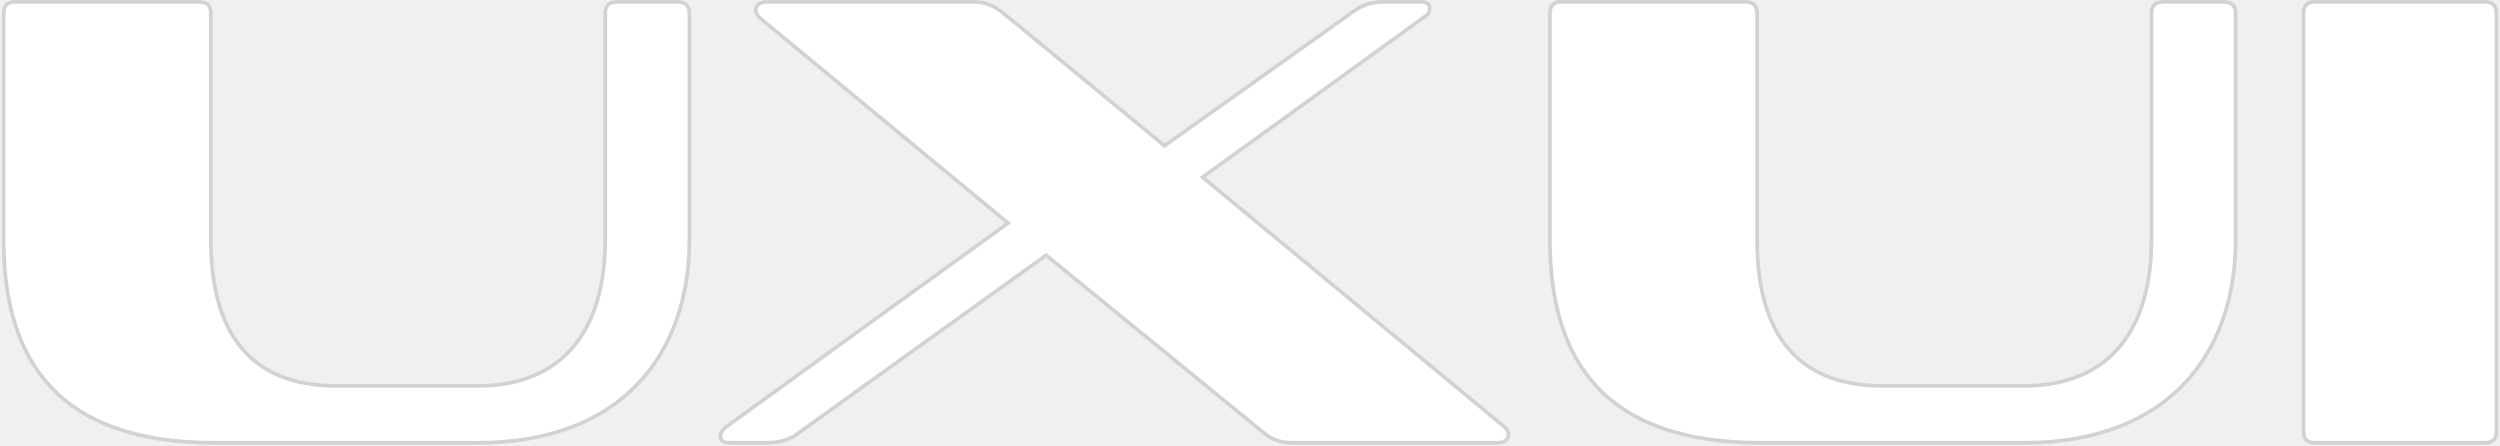
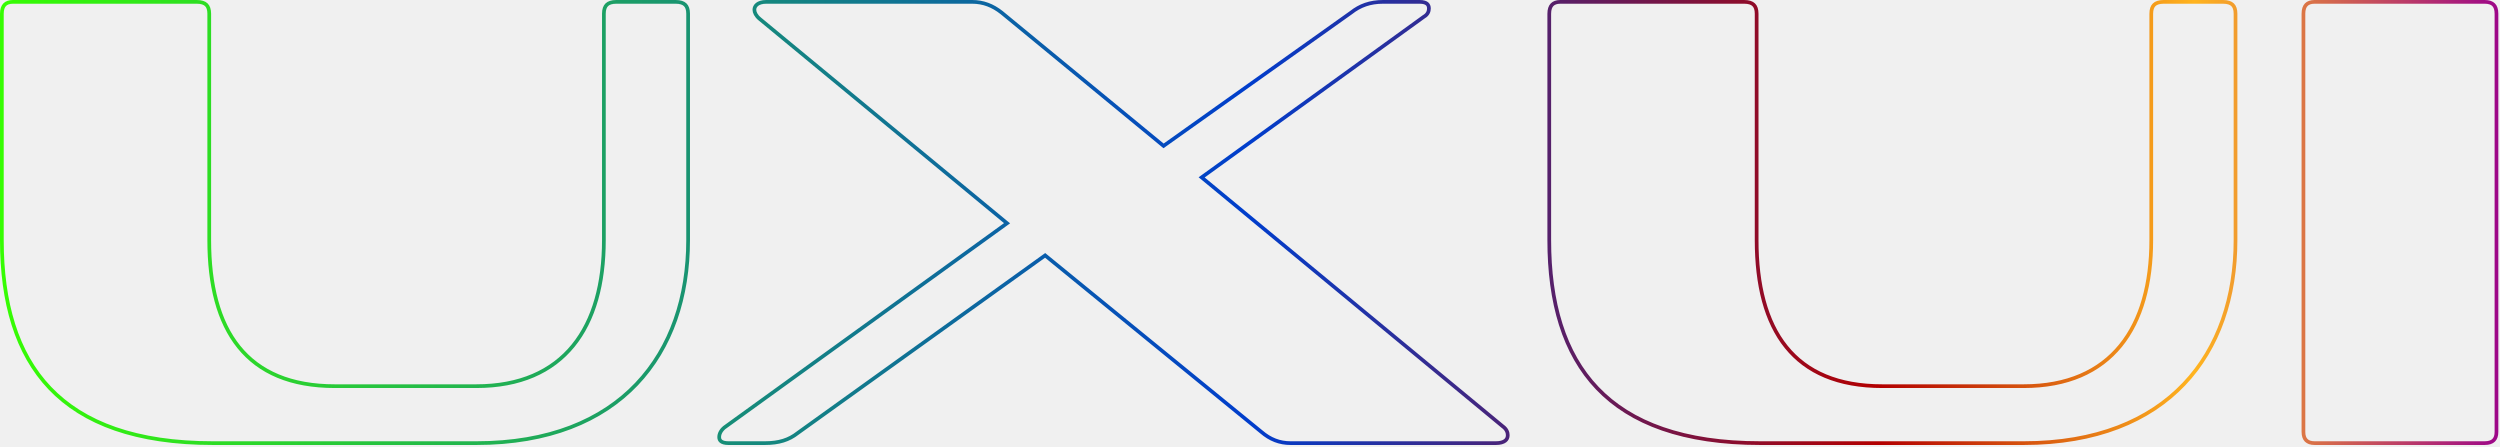
- <svg xmlns="http://www.w3.org/2000/svg" width="1346" height="240" viewBox="0 0 1346 240" fill="none">
-   <path d="M679.539 232.327L679.529 232.319L679.52 232.311L563.846 137.883L563.252 137.399L562.63 137.846L430.131 232.976L430.114 232.989L430.096 233.002C425.4 236.697 420.024 238.404 412.487 238.404H392.857C390.872 238.404 389.634 237.987 388.913 237.429C388.231 236.901 387.899 236.161 387.899 235.192C387.899 233.451 388.761 231.617 390.668 230.014L541.716 120.864L542.764 120.106L541.767 119.282L409.623 10.114C409.622 10.114 409.622 10.113 409.621 10.113C407.673 8.487 406.827 6.64 406.827 5.265C406.827 4.174 407.295 3.145 408.286 2.366C409.291 1.575 410.893 1 413.188 1H523.955C530.005 1 535.048 3.008 539.802 6.746C539.805 6.749 539.808 6.751 539.811 6.753L626.374 77.999L626.965 78.486L627.589 78.042L727.84 6.783L727.86 6.769L727.879 6.753C732.607 3.033 737.997 1 745.137 1H764.766C766.909 1 768.116 1.497 768.784 2.101C769.434 2.691 769.726 3.524 769.726 4.563C769.726 6.03 769.161 7.767 767.074 8.961L767.028 8.987L766.984 9.019L648.506 94.671L647.459 95.428L648.455 96.252L809.347 229.293L809.374 229.315L809.402 229.336C811.58 230.893 812.139 232.689 812.139 234.139C812.139 235.43 811.654 236.439 810.698 237.157C809.706 237.902 808.107 238.404 805.778 238.404H695.362C689.313 238.404 684.282 236.398 679.539 232.327ZM257.204 238.404H115.591C74.215 238.404 45.867 227.741 27.85 208.876C9.824 190.002 1.969 162.741 1.969 129.18V7.372C1.969 5.068 2.543 3.515 3.486 2.537C4.421 1.565 5.875 1 7.979 1H106.827C109.319 1 110.948 1.583 111.96 2.562C112.965 3.534 113.539 5.068 113.539 7.372V129.18C113.539 153.337 118.465 172.996 129.447 186.631C140.461 200.306 157.432 207.758 181.139 207.758H257.204C280.755 207.758 297.978 199.855 309.287 185.977C320.57 172.133 325.856 152.481 325.856 129.18V7.372C325.856 5.068 326.43 3.534 327.435 2.562C328.447 1.583 330.076 1 332.567 1H364.465C366.957 1 368.585 1.583 369.597 2.562C370.602 3.534 371.176 5.068 371.176 7.372V129.18C371.176 159.703 362.122 186.99 343.41 206.639C324.708 226.279 296.249 238.404 257.204 238.404ZM1089.7 238.404H948.092C906.716 238.404 878.369 227.741 860.351 208.876C842.326 190.002 834.47 162.741 834.47 129.18V7.372C834.47 5.068 835.045 3.515 835.987 2.537C836.923 1.565 838.375 1 840.48 1H939.329C941.82 1 943.449 1.583 944.461 2.562C945.466 3.534 946.04 5.068 946.04 7.372V129.18C946.04 153.337 950.966 172.996 961.947 186.631C972.961 200.306 989.933 207.758 1013.64 207.758H1089.7C1113.25 207.758 1130.48 199.855 1141.78 185.977C1153.07 172.133 1158.35 152.481 1158.35 129.18V7.372C1158.35 5.069 1158.93 3.534 1159.93 2.562C1160.95 1.584 1162.58 1 1165.07 1H1196.97C1199.46 1 1201.09 1.584 1202.1 2.561C1203.1 3.533 1203.67 5.068 1203.67 7.372V129.18C1203.67 159.703 1194.62 186.99 1175.91 206.639C1157.21 226.279 1128.75 238.404 1089.7 238.404ZM1337.71 238.404H1246.22C1244.12 238.404 1242.66 237.839 1241.72 236.899C1240.78 235.958 1240.21 234.493 1240.21 232.384V7.372C1240.21 5.069 1240.79 3.515 1241.73 2.537C1242.67 1.564 1244.12 1 1246.22 1H1337.71C1340.01 1 1341.55 1.575 1342.53 2.549C1343.5 3.524 1344.07 5.068 1344.07 7.372V232.384C1344.07 234.493 1343.51 235.949 1342.54 236.886C1341.56 237.829 1340.01 238.404 1337.71 238.404Z" fill="white" stroke="#D2D2D2" stroke-width="2" />
+ <svg xmlns="http://www.w3.org/2000/svg" width="1345" height="240" viewBox="0 0 1345 240" fill="none">
+   <defs>
+     <linearGradient id="animatedGradient" x1="0%" y1="0%" x2="100%" y2="0%">
+       <stop offset="0%" stop-color="#37FF00">
+         <animate attributeName="offset" values="0;1;0" dur="6s" repeatCount="indefinite" />
+       </stop>
+       <stop offset="50%" stop-color="#003DCC">
+         <animate attributeName="offset" values="0.5;1;0.5" dur="6s" repeatCount="indefinite" />
+       </stop>
+       <stop offset="75%" stop-color="#B30000">
+         <animate attributeName="offset" values="0.75;1;0.75" dur="6s" repeatCount="indefinite" />
+       </stop>
+       <stop offset="87.5%" stop-color="#FFB41F">
+         <animate attributeName="offset" values="0.875;1;0.875" dur="6s" repeatCount="indefinite" />
+       </stop>
+       <stop offset="100%" stop-color="#99008C">
+         <animate attributeName="offset" values="1;0;1" dur="6s" repeatCount="indefinite" />
+       </stop>
+     </linearGradient>
+   </defs>
+   <path d="M678.57 232.327L678.56 232.319L678.551 232.311L562.877 137.883L562.284 137.399L561.661 137.846L429.163 232.976L429.145 232.989L429.128 233.002C424.431 236.697 419.055 238.404 411.518 238.404H391.889C389.904 238.404 388.666 237.987 387.944 237.429C387.262 236.901 386.93 236.161 386.93 235.192C386.93 233.451 387.792 231.617 389.699 230.014L540.747 120.864L541.796 120.106L540.798 119.282L408.654 10.114C408.654 10.114 408.653 10.113 408.652 10.113C406.705 8.487 405.858 6.64 405.858 5.265C405.858 4.174 406.326 3.145 407.317 2.366C408.322 1.575 409.925 1 412.219 1H522.986C529.037 1 534.08 3.008 538.833 6.746C538.836 6.749 538.839 6.751 538.842 6.753L625.405 77.999L625.996 78.486L626.62 78.042L726.871 6.783L726.891 6.769L726.91 6.753C731.638 3.033 737.029 1 744.168 1H763.798C765.94 1 767.147 1.497 767.815 2.101C768.465 2.691 768.757 3.524 768.757 4.563C768.757 6.03 768.192 7.767 766.105 8.961L766.059 8.987L766.016 9.019L647.538 94.671L646.49 95.428L647.486 96.252L808.378 229.293L808.405 229.315L808.434 229.336C810.611 230.893 811.171 232.689 811.171 234.139C811.171 235.43 810.685 236.439 809.73 237.157C808.737 237.902 807.138 238.404 804.809 238.404H694.394C688.344 238.404 683.313 236.398 678.57 232.327ZM256.236 238.404H114.622C73.247 238.404 44.899 227.741 26.881 208.876C8.856 190.002 1 162.741 1 129.18V7.372C1 5.068 1.575 3.515 2.517 2.537C3.453 1.565 4.906 1 7.011 1H105.859C108.35 1 109.98 1.583 110.991 2.562C111.997 3.534 112.571 5.068 112.571 7.372V129.18C112.571 153.337 117.497 172.996 128.478 186.631C139.492 200.306 156.464 207.758 180.17 207.758H256.236C279.786 207.758 297.009 199.855 308.319 185.977C319.601 172.133 324.887 152.481 324.887 129.18V7.372C324.887 5.068 325.461 3.534 326.466 2.562C327.478 1.583 329.107 1 331.599 1H363.497C365.988 1 367.617 1.583 368.628 2.562C369.633 3.534 370.207 5.068 370.207 7.372V129.18C370.207 159.703 361.153 186.99 342.441 206.639C323.739 226.279 295.28 238.404 256.236 238.404ZM1088.73 238.404H947.123C905.748 238.404 877.4 227.741 859.383 208.876C841.357 190.002 833.501 162.741 833.501 129.18V7.372C833.501 5.068 834.076 3.515 835.018 2.537C835.954 1.565 837.407 1 839.511 1H938.36C940.852 1 942.481 1.583 943.492 2.562C944.497 3.534 945.071 5.068 945.071 7.372V129.18C945.071 153.337 949.997 172.996 960.979 186.631C971.993 200.306 988.964 207.758 1012.67 207.758H1088.73C1112.28 207.758 1129.51 199.855 1140.82 185.977C1152.1 172.133 1157.38 152.481 1157.38 129.18V7.372C1157.38 5.069 1157.96 3.534 1158.96 2.562C1159.98 1.584 1161.61 1 1164.1 1H1196C1198.49 1 1200.12 1.584 1201.13 2.561C1202.13 3.533 1202.71 5.068 1202.71 7.372V129.18C1202.71 159.703 1193.65 186.99 1174.94 206.639C1156.24 226.279 1127.78 238.404 1088.73 238.404ZM1336.74 238.404H1245.26C1243.15 238.404 1241.69 237.839 1240.75 236.899C1239.81 235.958 1239.25 234.493 1239.25 232.384V7.372C1239.25 5.069 1239.82 3.515 1240.76 2.537C1241.7 1.565 1243.15 1 1245.26 1H1336.74C1339.05 1 1340.59 1.575 1341.56 2.549C1342.53 3.524 1343.1 5.068 1343.1 7.372V232.384C1343.1 234.493 1342.54 235.949 1341.57 236.886C1340.59 237.829 1339.05 238.404 1336.74 238.404Z" stroke="url(#animatedGradient)" stroke-width="2" fill="none" />
</svg>
